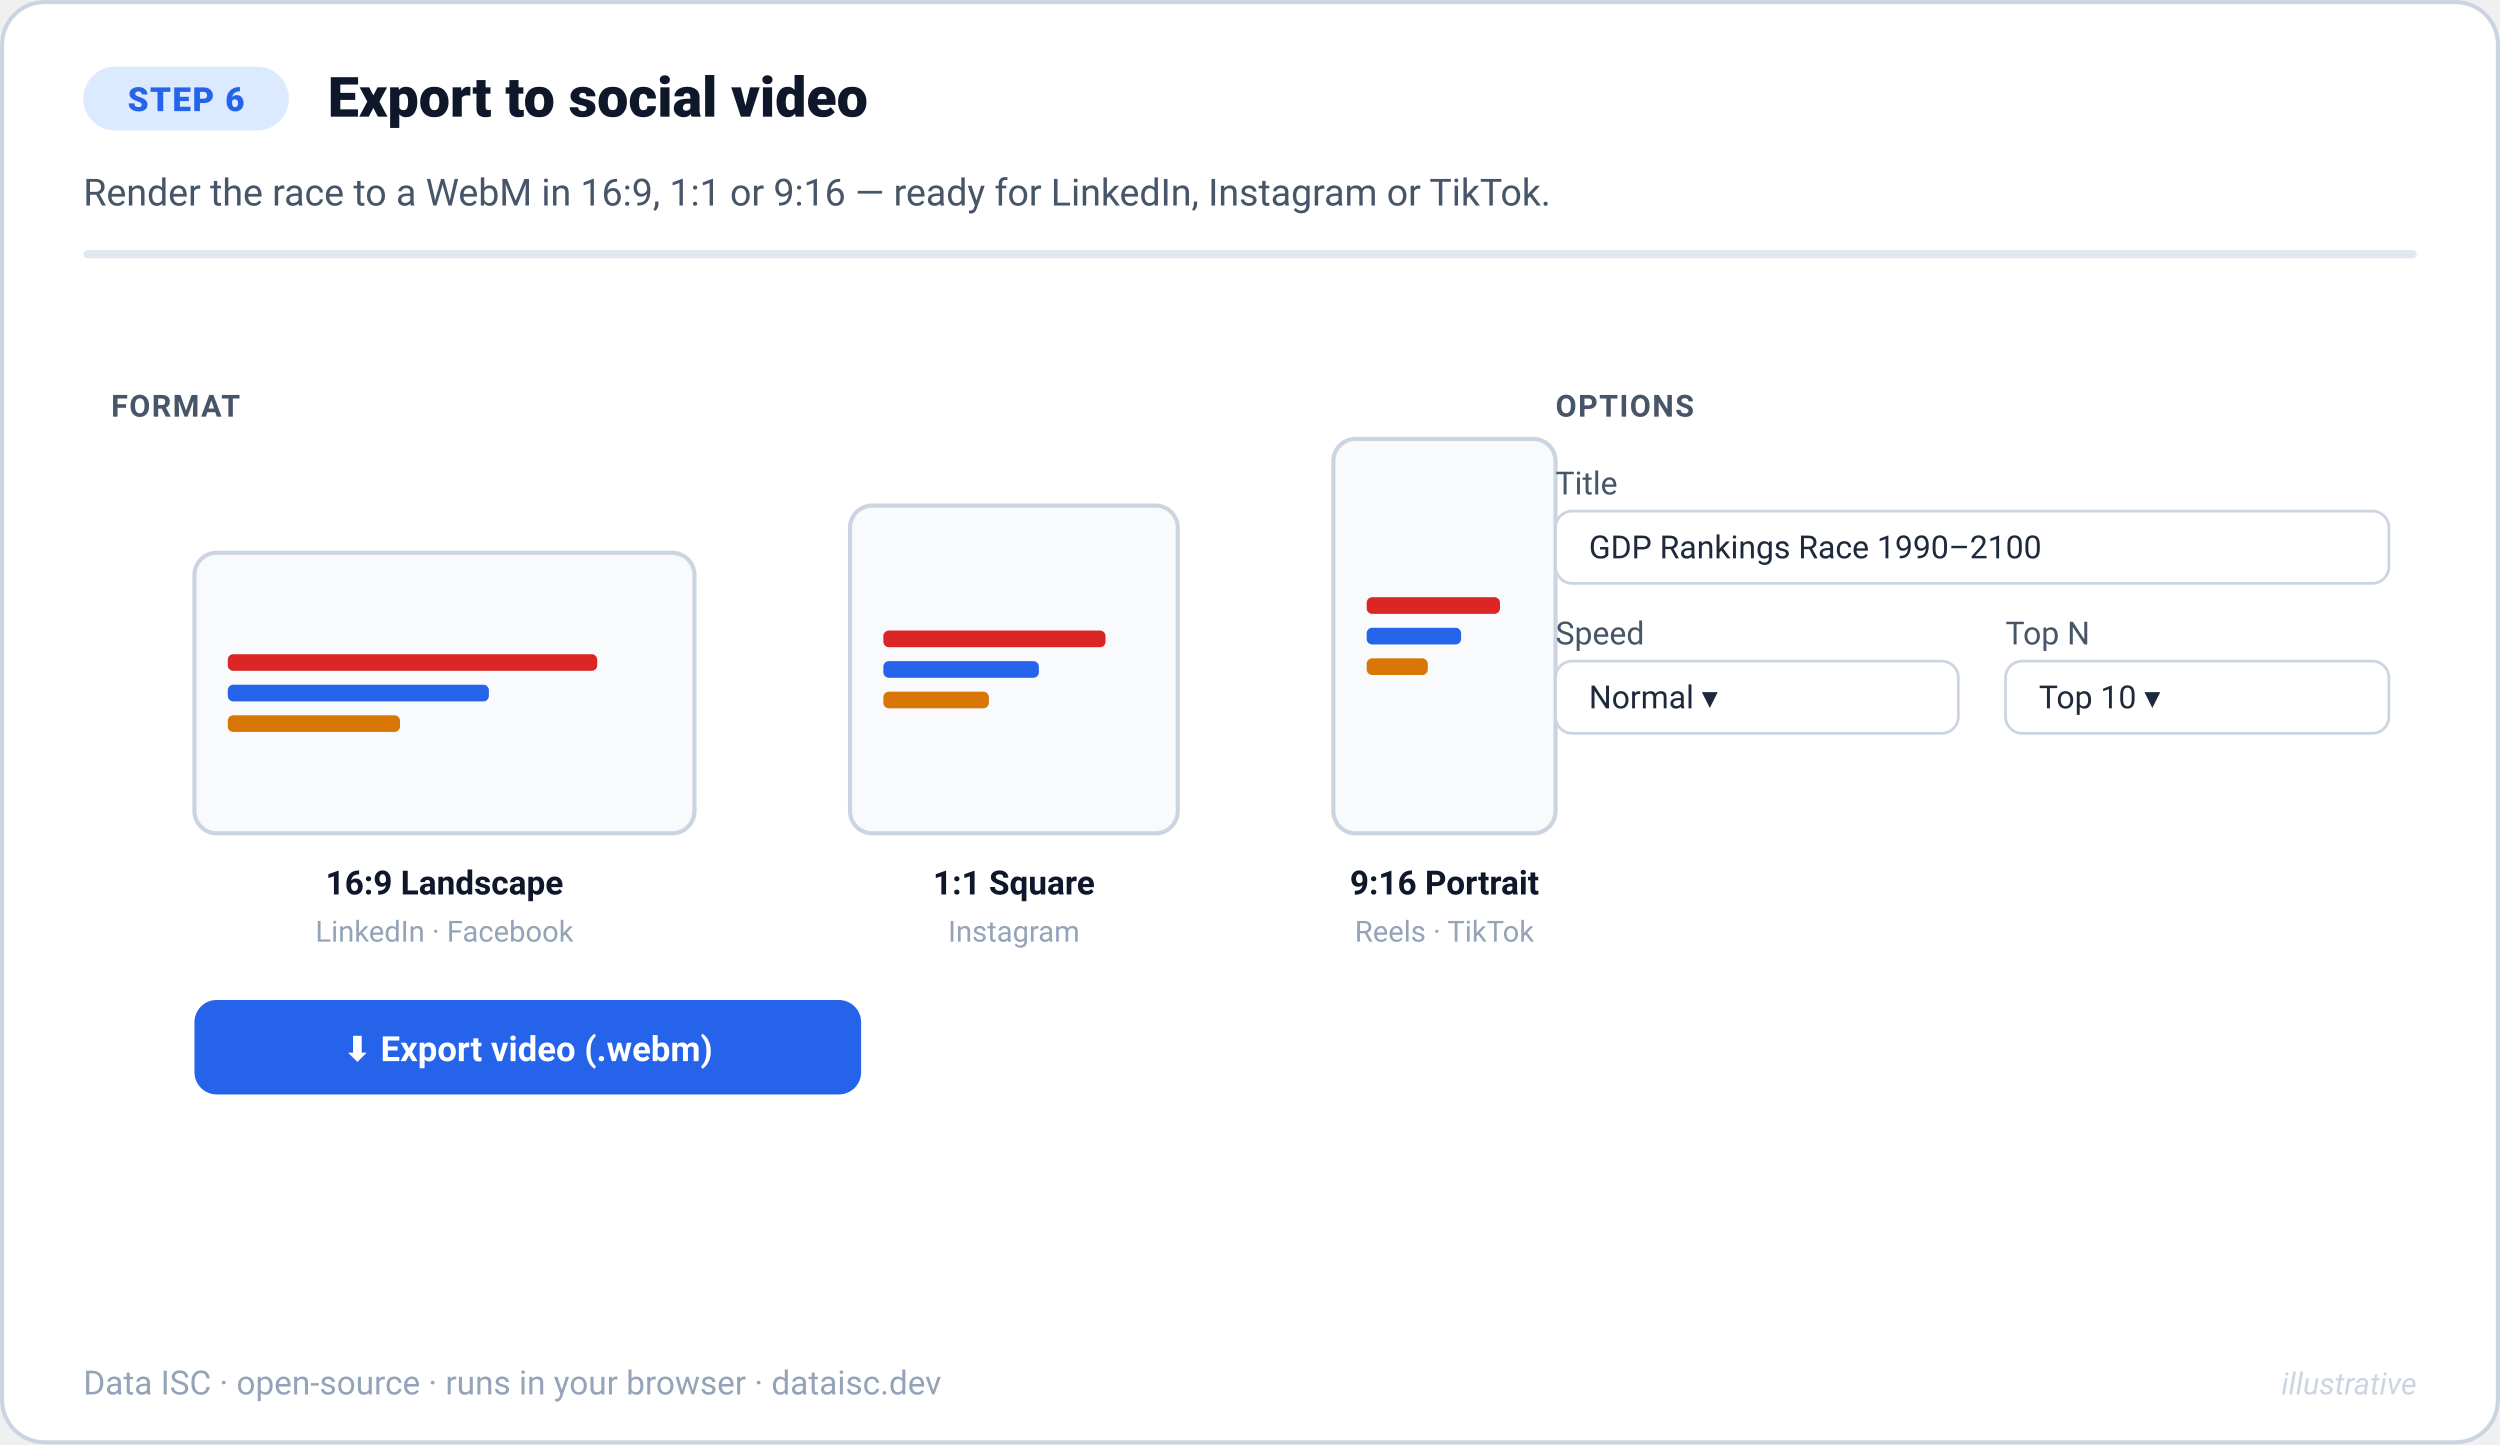
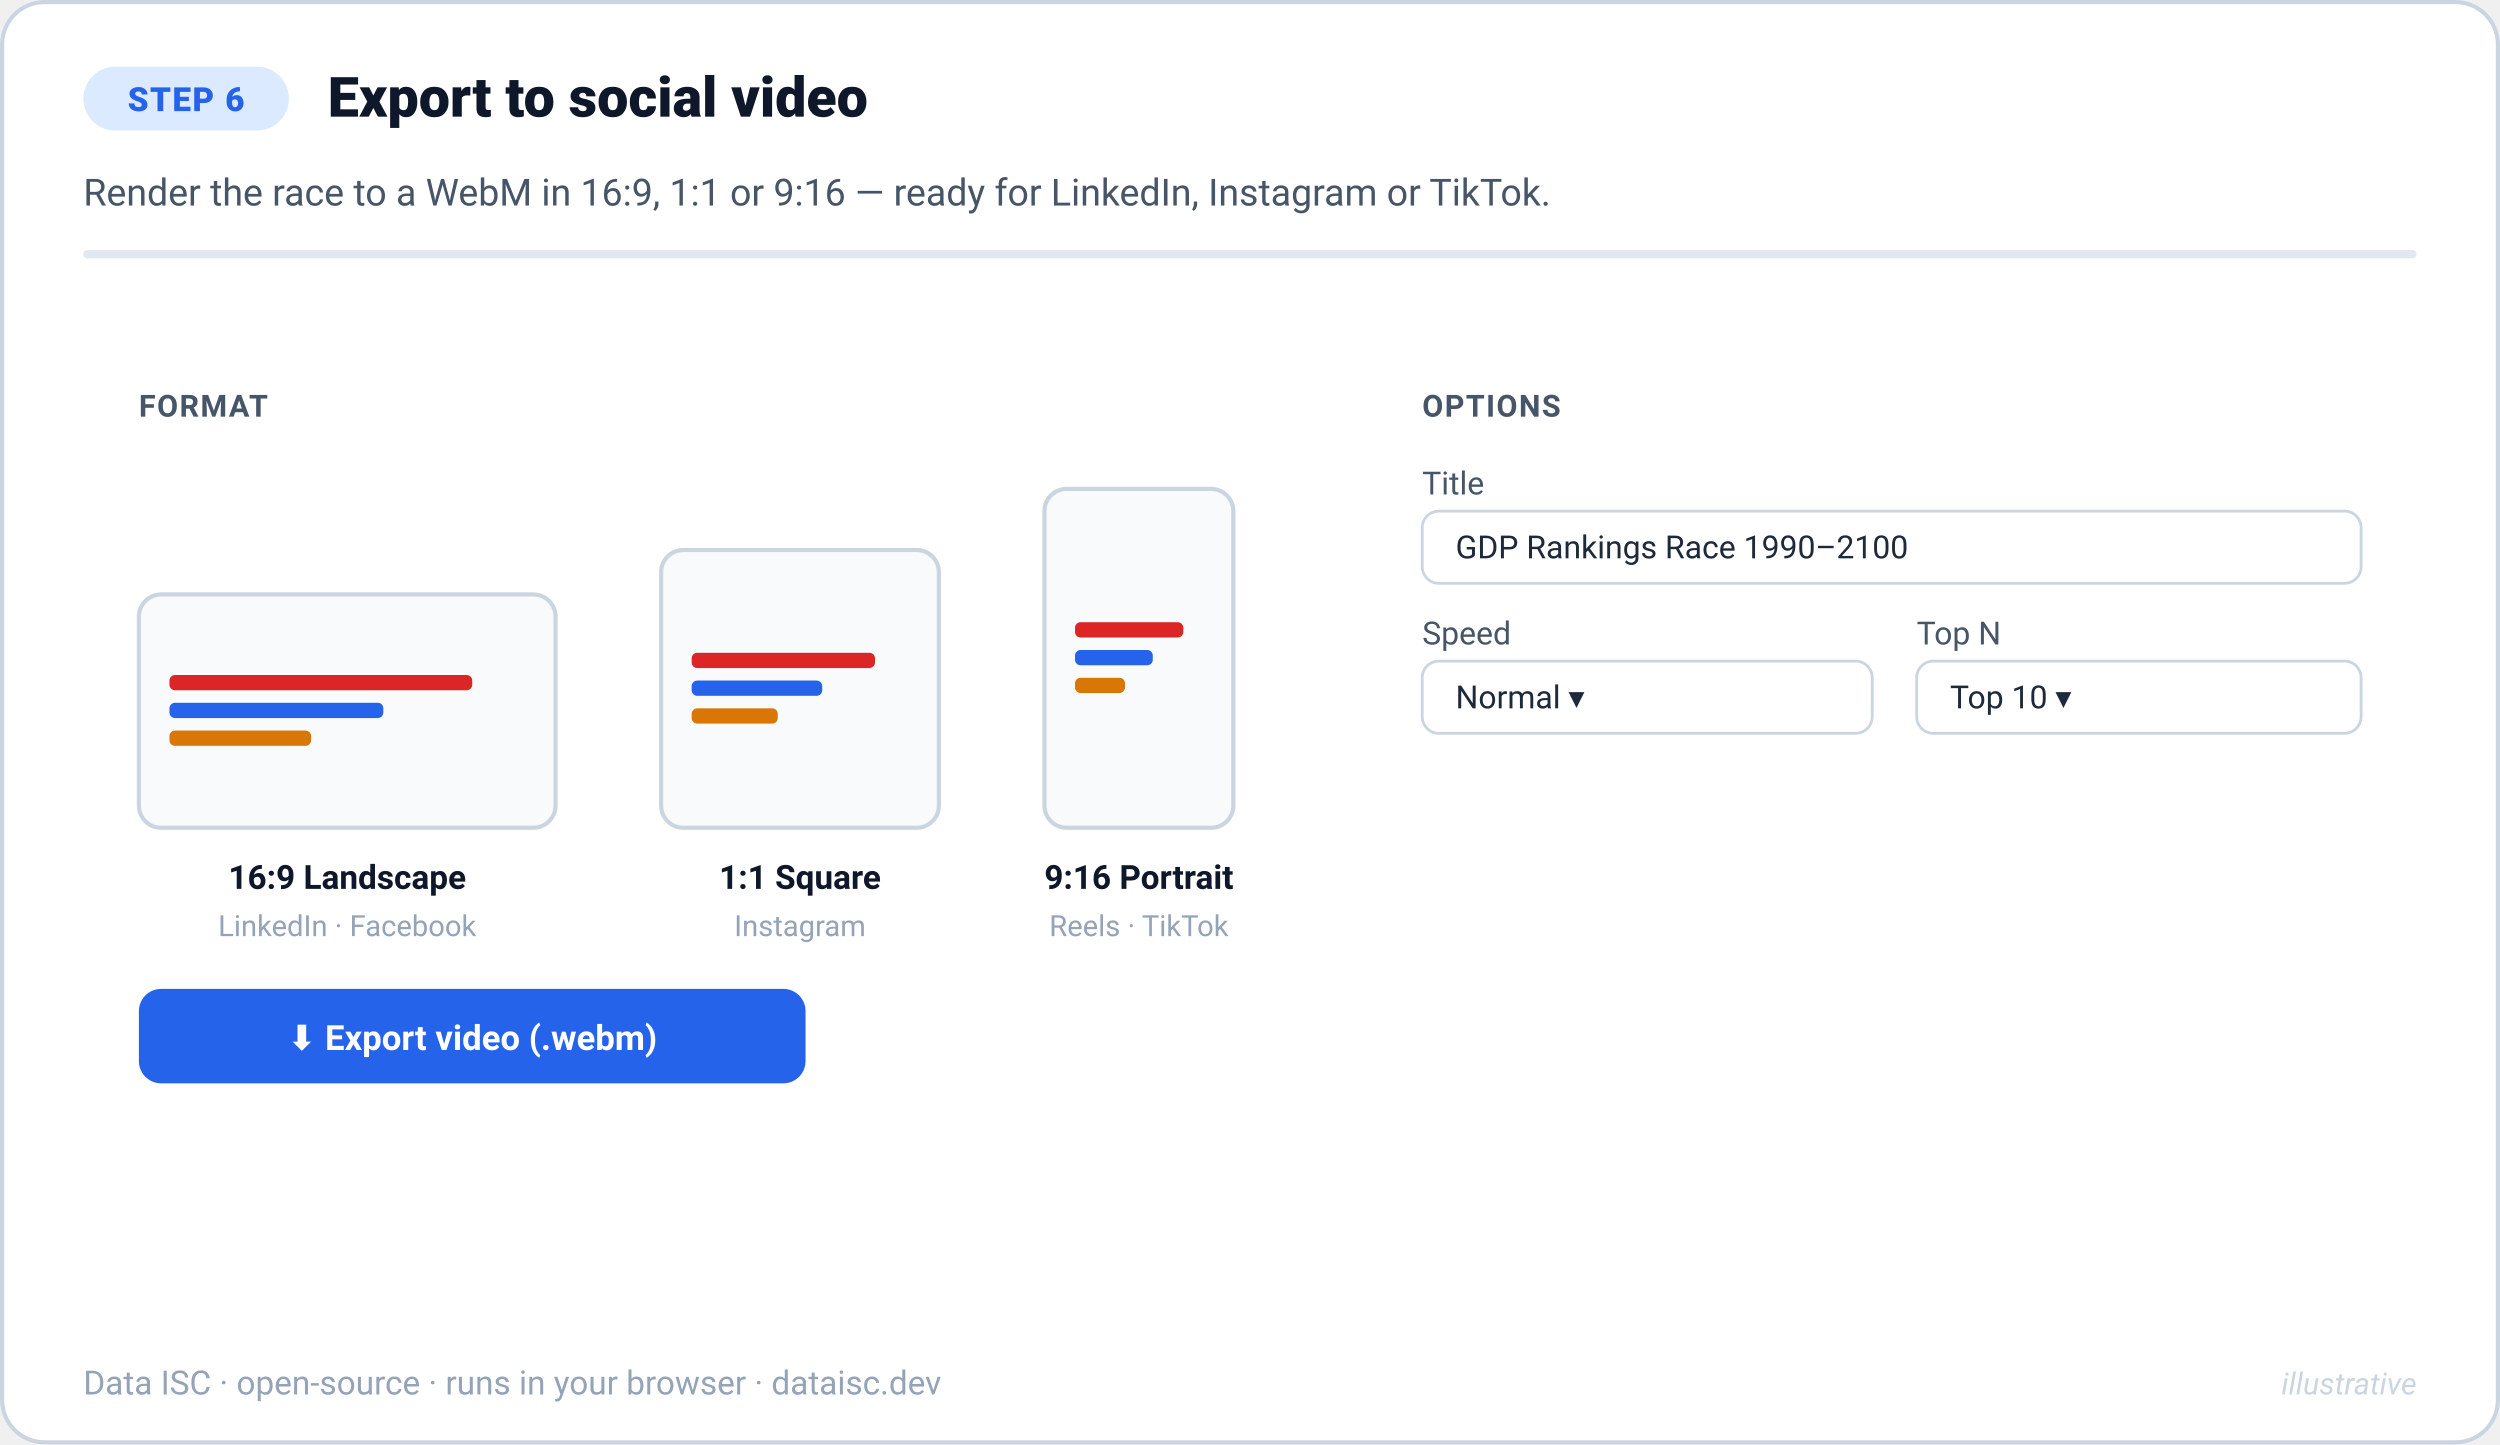
<svg xmlns="http://www.w3.org/2000/svg" viewBox="0 0 900 520" font-family="-apple-system, BlinkMacSystemFont, 'Segoe UI', Roboto, Helvetica, Arial, sans-serif" role="img" aria-label="Step 6 — exporting the race as a social video in multiple formats">
  <defs>
    <linearGradient id="bl" x1="0" y1="0" x2="1" y2="0">
      <stop offset="0" stop-color="#1d4ed8" />
      <stop offset="1" stop-color="#60a5fa" />
    </linearGradient>
    <linearGradient id="rd" x1="0" y1="0" x2="1" y2="0">
      <stop offset="0" stop-color="#dc2626" />
      <stop offset="1" stop-color="#fb7185" />
    </linearGradient>
    <linearGradient id="am" x1="0" y1="0" x2="1" y2="0">
      <stop offset="0" stop-color="#d97706" />
      <stop offset="1" stop-color="#fbbf24" />
    </linearGradient>
    <linearGradient id="gr" x1="0" y1="0" x2="1" y2="0">
      <stop offset="0" stop-color="#059669" />
      <stop offset="1" stop-color="#34d399" />
    </linearGradient>
    <linearGradient id="vi" x1="0" y1="0" x2="1" y2="0">
      <stop offset="0" stop-color="#7c3aed" />
      <stop offset="1" stop-color="#a78bfa" />
    </linearGradient>
  </defs>
  <rect x="0" y="0" width="900" height="520" rx="16" fill="#ffffff" />
  <rect x="0.75" y="0.75" width="898.5" height="518.5" rx="15.25" fill="none" stroke="#cbd5e1" stroke-width="1.5" />
  <rect x="30" y="24" width="74" height="23" rx="11.5" fill="#dbeafe" />
  <text x="67" y="40" text-anchor="middle" fill="#2563eb" font-size="12" font-weight="800" letter-spacing="0.5">STEP 6</text>
  <text x="118" y="42" fill="#0f172a" font-size="20" font-weight="800">Export to social video</text>
  <text x="30" y="74" fill="#475569" font-size="13.5">Render the race to a WebM in 16:9, 1:1 or 9:16 — ready for LinkedIn, Instagram or TikTok.</text>
  <rect x="30" y="90" width="840" height="3" rx="1.5" fill="#e2e8f0" />
  <rect x="30" y="90" width="0" height="3" rx="1.5" fill="#2563eb">
    <animate attributeName="width" values="0;840" keyTimes="0;1" dur="10s" repeatCount="indefinite" />
  </rect>
-   <text x="40" y="150" fill="#475569" font-size="11" font-weight="700" letter-spacing="0.5">FORMAT</text>
-   <rect x="70" y="199" width="180" height="101" rx="8" fill="#f8fafc" stroke="#cbd5e1" stroke-width="1.5" />
-   <rect x="70" y="199" width="180" height="101" rx="8" fill="none" stroke="#2563eb" stroke-width="2.5" opacity="0">
+   <text x="50" y="150" fill="#475569" font-size="11" font-weight="700" letter-spacing="0.5">FORMAT</text>
+   <rect x="50" y="214" width="150" height="84" rx="8" fill="#f8fafc" stroke="#cbd5e1" stroke-width="1.5" />
+   <rect x="50" y="214" width="150" height="84" rx="8" fill="none" stroke="#2563eb" stroke-width="2.5" opacity="0">
    <animate attributeName="opacity" values="0;0;1;1;0;0" keyTimes="0;0.050;0.060;0.200;0.210;1" dur="10s" repeatCount="indefinite" />
  </rect>
-   <rect x="70" y="199" width="180" height="101" rx="8" fill="none" stroke="#2563eb" stroke-width="2.5" opacity="0">
+   <rect x="50" y="214" width="150" height="84" rx="8" fill="none" stroke="#2563eb" stroke-width="2.5" opacity="0">
    <animate attributeName="opacity" values="0;0;1;1" keyTimes="0;0.420;0.440;1" dur="10s" repeatCount="indefinite" />
  </rect>
-   <circle cx="238" cy="211" r="9" fill="#2563eb" opacity="0">
+   <circle cx="188" cy="226" r="9" fill="#2563eb" opacity="0">
    <animate attributeName="opacity" values="0;0;1;1" keyTimes="0;0.420;0.440;1" dur="10s" repeatCount="indefinite" />
  </circle>
-   <text x="238" y="215" text-anchor="middle" fill="#fff" font-size="11" font-weight="800" opacity="0">
+   <text x="188" y="230" text-anchor="middle" fill="#fff" font-size="11" font-weight="800" opacity="0">
    <animate attributeName="opacity" values="0;0;1;1" keyTimes="0;0.420;0.440;1" dur="10s" repeatCount="indefinite" />✓</text>
-   <rect x="82" y="235.5" width="133" height="6" rx="2" fill="#dc2626" />
-   <rect x="82" y="246.5" width="94" height="6" rx="2" fill="#2563eb" />
-   <rect x="82" y="257.5" width="62" height="6" rx="2" fill="#d97706" />
-   <text x="160" y="322" text-anchor="middle" fill="#0f172a" font-size="12" font-weight="700">16:9 Landscape</text>
-   <text x="160" y="339" text-anchor="middle" fill="#94a3b8" font-size="10.5">LinkedIn · Facebook</text>
-   <rect x="306" y="182" width="118" height="118" rx="8" fill="#f8fafc" stroke="#cbd5e1" stroke-width="1.5" />
-   <rect x="306" y="182" width="118" height="118" rx="8" fill="none" stroke="#2563eb" stroke-width="2.5" opacity="0">
+   <rect x="61" y="243" width="109" height="5.5" rx="2" fill="#dc2626" />
+   <rect x="61" y="253" width="77" height="5.5" rx="2" fill="#2563eb" />
+   <rect x="61" y="263" width="51" height="5.5" rx="2" fill="#d97706" />
+   <text x="125" y="320" text-anchor="middle" fill="#0f172a" font-size="12" font-weight="700">16:9 Landscape</text>
+   <text x="125" y="337" text-anchor="middle" fill="#94a3b8" font-size="10.5">LinkedIn · Facebook</text>
+   <rect x="238" y="198" width="100" height="100" rx="8" fill="#f8fafc" stroke="#cbd5e1" stroke-width="1.5" />
+   <rect x="238" y="198" width="100" height="100" rx="8" fill="none" stroke="#2563eb" stroke-width="2.5" opacity="0">
    <animate attributeName="opacity" values="0;0;1;1;0;0" keyTimes="0;0.190;0.200;0.300;0.310;1" dur="10s" repeatCount="indefinite" />
  </rect>
-   <rect x="318" y="227" width="80" height="6" rx="2" fill="#dc2626" />
-   <rect x="318" y="238" width="56" height="6" rx="2" fill="#2563eb" />
-   <rect x="318" y="249" width="38" height="6" rx="2" fill="#d97706" />
-   <text x="365" y="322" text-anchor="middle" fill="#0f172a" font-size="12" font-weight="700">1:1 Square</text>
-   <text x="365" y="339" text-anchor="middle" fill="#94a3b8" font-size="10.5">Instagram</text>
-   <rect x="480" y="158" width="80" height="142" rx="8" fill="#f8fafc" stroke="#cbd5e1" stroke-width="1.5" />
-   <rect x="480" y="158" width="80" height="142" rx="8" fill="none" stroke="#2563eb" stroke-width="2.5" opacity="0">
+   <rect x="249" y="235" width="66" height="5.5" rx="2" fill="#dc2626" />
+   <rect x="249" y="245" width="47" height="5.5" rx="2" fill="#2563eb" />
+   <rect x="249" y="255" width="31" height="5.5" rx="2" fill="#d97706" />
+   <text x="288" y="320" text-anchor="middle" fill="#0f172a" font-size="12" font-weight="700">1:1 Square</text>
+   <text x="288" y="337" text-anchor="middle" fill="#94a3b8" font-size="10.5">Instagram</text>
+   <rect x="376" y="176" width="68" height="122" rx="8" fill="#f8fafc" stroke="#cbd5e1" stroke-width="1.5" />
+   <rect x="376" y="176" width="68" height="122" rx="8" fill="none" stroke="#2563eb" stroke-width="2.5" opacity="0">
    <animate attributeName="opacity" values="0;0;1;1;0;0" keyTimes="0;0.290;0.300;0.400;0.410;1" dur="10s" repeatCount="indefinite" />
  </rect>
-   <rect x="492" y="215" width="48" height="6" rx="2" fill="#dc2626" />
-   <rect x="492" y="226" width="34" height="6" rx="2" fill="#2563eb" />
-   <rect x="492" y="237" width="22" height="6" rx="2" fill="#d97706" />
-   <text x="520" y="322" text-anchor="middle" fill="#0f172a" font-size="12" font-weight="700">9:16 Portrait</text>
-   <text x="520" y="339" text-anchor="middle" fill="#94a3b8" font-size="10.5">Reels · TikTok</text>
-   <text x="560" y="150" fill="#475569" font-size="11" font-weight="700" letter-spacing="0.5">OPTIONS</text>
-   <text x="560" y="178" fill="#475569" font-size="11.5">Title</text>
-   <rect x="560" y="184" width="300" height="26" rx="6" fill="#fff" stroke="#cbd5e1" />
-   <text x="572" y="201" fill="#1e293b" font-size="11.5">GDP Rankings Race 1990–2100</text>
-   <text x="560" y="232" fill="#475569" font-size="11.5">Speed</text>
-   <rect x="560" y="238" width="145" height="26" rx="6" fill="#fff" stroke="#cbd5e1" />
-   <text x="572" y="255" fill="#1e293b" font-size="11.5">Normal ▾</text>
-   <text x="722" y="232" fill="#475569" font-size="11.5">Top N</text>
-   <rect x="722" y="238" width="138" height="26" rx="6" fill="#fff" stroke="#cbd5e1" />
-   <text x="734" y="255" fill="#1e293b" font-size="11.5">Top 10 ▾</text>
+   <rect x="387" y="224" width="39" height="5.5" rx="2" fill="#dc2626" />
+   <rect x="387" y="234" width="28" height="5.5" rx="2" fill="#2563eb" />
+   <rect x="387" y="244" width="18" height="5.5" rx="2" fill="#d97706" />
+   <text x="410" y="320" text-anchor="middle" fill="#0f172a" font-size="12" font-weight="700">9:16 Portrait</text>
+   <text x="410" y="337" text-anchor="middle" fill="#94a3b8" font-size="10.5">Reels · TikTok</text>
+   <rect x="50" y="356" width="240" height="34" rx="8" fill="#2563eb">
+     <animate attributeName="fill" values="#2563eb;#2563eb;#1e40af;#2563eb" keyTimes="0;0.44;0.48;0.52" dur="10s" repeatCount="indefinite" />
+   </rect>
+   <text x="170" y="378" text-anchor="middle" fill="#fff" font-size="12.5" font-weight="700">⬇ Export video (.webm)</text>
+   <text x="512" y="150" fill="#475569" font-size="11" font-weight="700" letter-spacing="0.5">OPTIONS</text>
+   <text x="512" y="178" fill="#475569" font-size="11.5">Title</text>
+   <rect x="512" y="184" width="338" height="26" rx="6" fill="#fff" stroke="#cbd5e1" />
+   <text x="524" y="201" fill="#1e293b" font-size="11.5">GDP Rankings Race 1990–2100</text>
+   <text x="512" y="232" fill="#475569" font-size="11.5">Speed</text>
+   <rect x="512" y="238" width="162" height="26" rx="6" fill="#fff" stroke="#cbd5e1" />
+   <text x="524" y="255" fill="#1e293b" font-size="11.5">Normal ▾</text>
+   <text x="690" y="232" fill="#475569" font-size="11.5">Top N</text>
+   <rect x="690" y="238" width="160" height="26" rx="6" fill="#fff" stroke="#cbd5e1" />
+   <text x="702" y="255" fill="#1e293b" font-size="11.5">Top 10 ▾</text>
  <g opacity="0">
    <animate attributeName="opacity" values="0;0;1;1;0;0" keyTimes="0;0.470;0.480;0.820;0.830;1" dur="10s" repeatCount="indefinite" />
-     <text x="560" y="296" fill="#475569" font-size="11.5" font-weight="600">Rendering…</text>
-     <rect x="560" y="306" width="300" height="8" rx="4" fill="#e2e8f0" />
-     <rect x="560" y="306" width="0" height="8" rx="4" fill="#2563eb">
-       <animate attributeName="width" values="0;0;300;300" keyTimes="0;0.50;0.80;1" dur="10s" repeatCount="indefinite" />
+     <text x="512" y="296" fill="#475569" font-size="11.5" font-weight="600">Rendering…</text>
+     <rect x="512" y="306" width="338" height="8" rx="4" fill="#e2e8f0" />
+     <rect x="512" y="306" width="0" height="8" rx="4" fill="#2563eb">
+       <animate attributeName="width" values="0;0;338;338" keyTimes="0;0.50;0.80;1" dur="10s" repeatCount="indefinite" />
    </rect>
  </g>
  <g opacity="0">
    <animate attributeName="opacity" values="0;0;1;1" keyTimes="0;0.840;0.860;1" dur="10s" repeatCount="indefinite" />
-     <rect x="560" y="292" width="300" height="34" rx="8" fill="#ecfdf5" stroke="#059669" />
-     <text x="576" y="314" fill="#059669" font-size="12.5" font-weight="700">✓ Saved — GDP_Race.webm</text>
+     <rect x="512" y="290" width="338" height="34" rx="8" fill="#ecfdf5" stroke="#059669" />
+     <text x="528" y="312" fill="#059669" font-size="12.5" font-weight="700">✓ Saved — GDP_Race.webm</text>
  </g>
-   <rect x="70" y="360" width="240" height="34" rx="8" fill="#2563eb">
-     <animate attributeName="fill" values="#2563eb;#2563eb;#1e40af;#2563eb" keyTimes="0;0.44;0.48;0.52" dur="10s" repeatCount="indefinite" />
-   </rect>
-   <text x="190" y="382" text-anchor="middle" fill="#fff" font-size="12.5" font-weight="700">⬇ Export video (.webm)</text>
  <text x="30" y="502" fill="#94a3b8" font-size="12">Data ISC · open-source · runs in your browser · dataisc.dev</text>
  <text x="870" y="502" text-anchor="end" fill="#cbd5e1" font-size="11" font-style="italic">illustrative</text>
  <rect x="0" y="0" width="900" height="520" rx="16" fill="#ffffff" opacity="0">
    <animate attributeName="opacity" values="1;0;0;0;1" keyTimes="0;0.04;0.5;0.965;1" dur="10s" repeatCount="indefinite" />
  </rect>
</svg>
